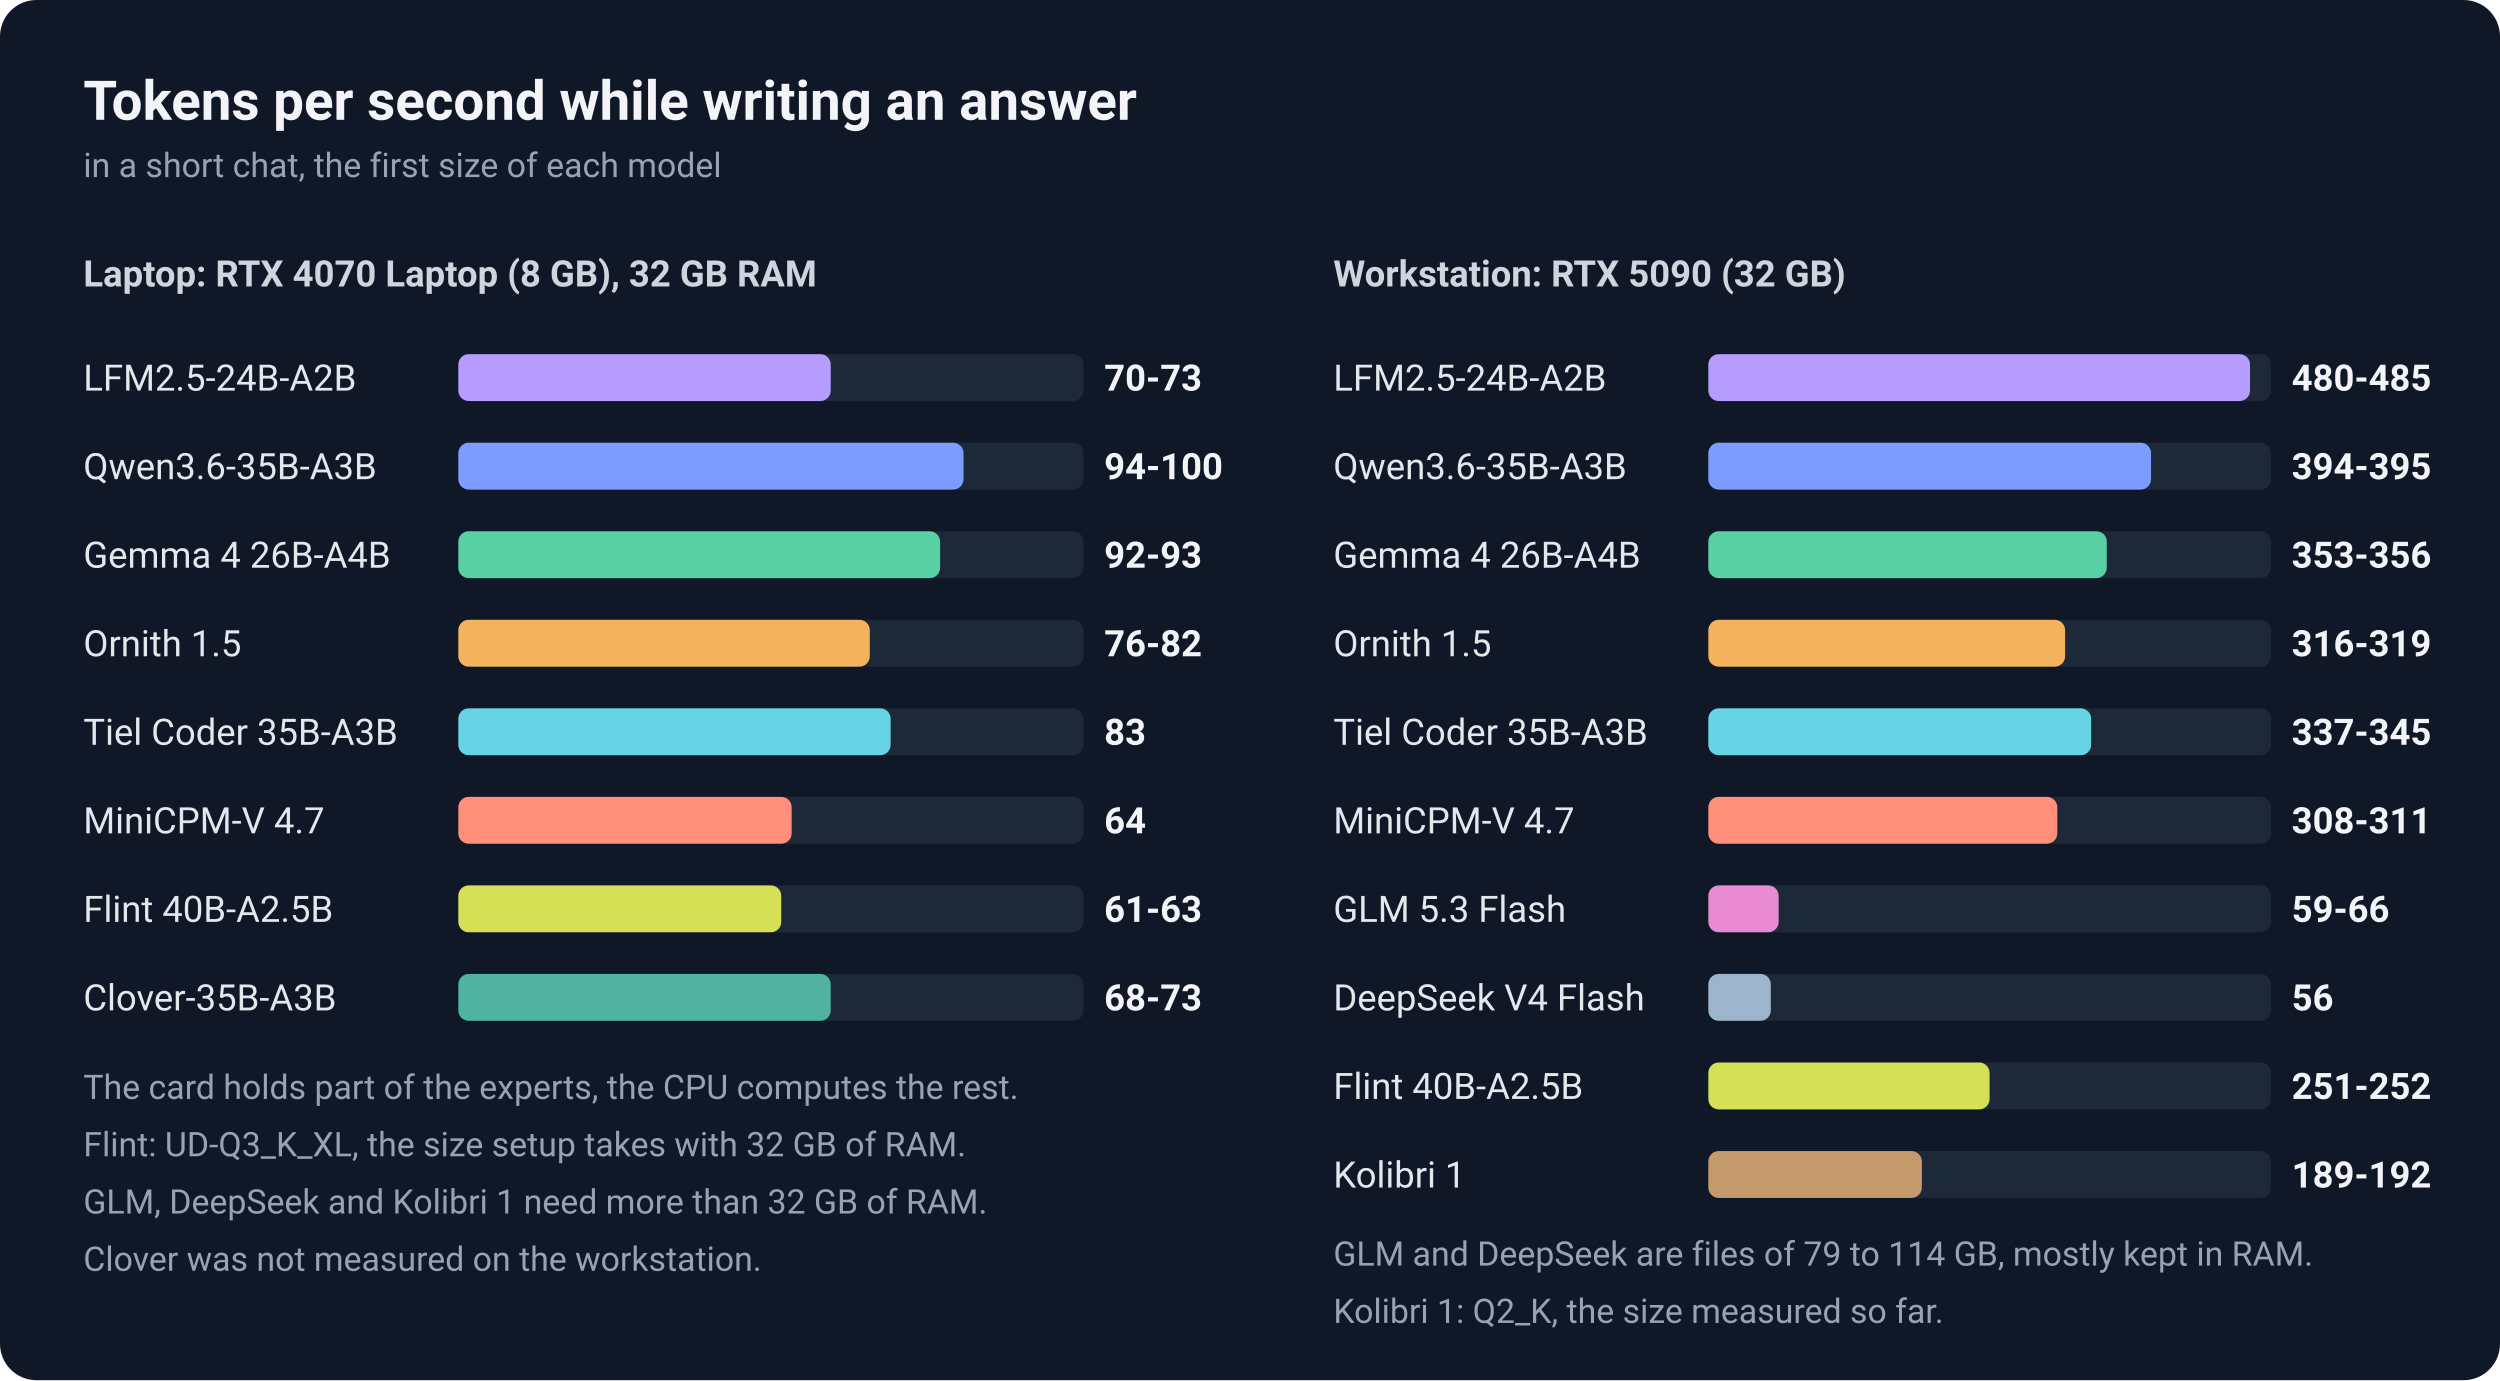
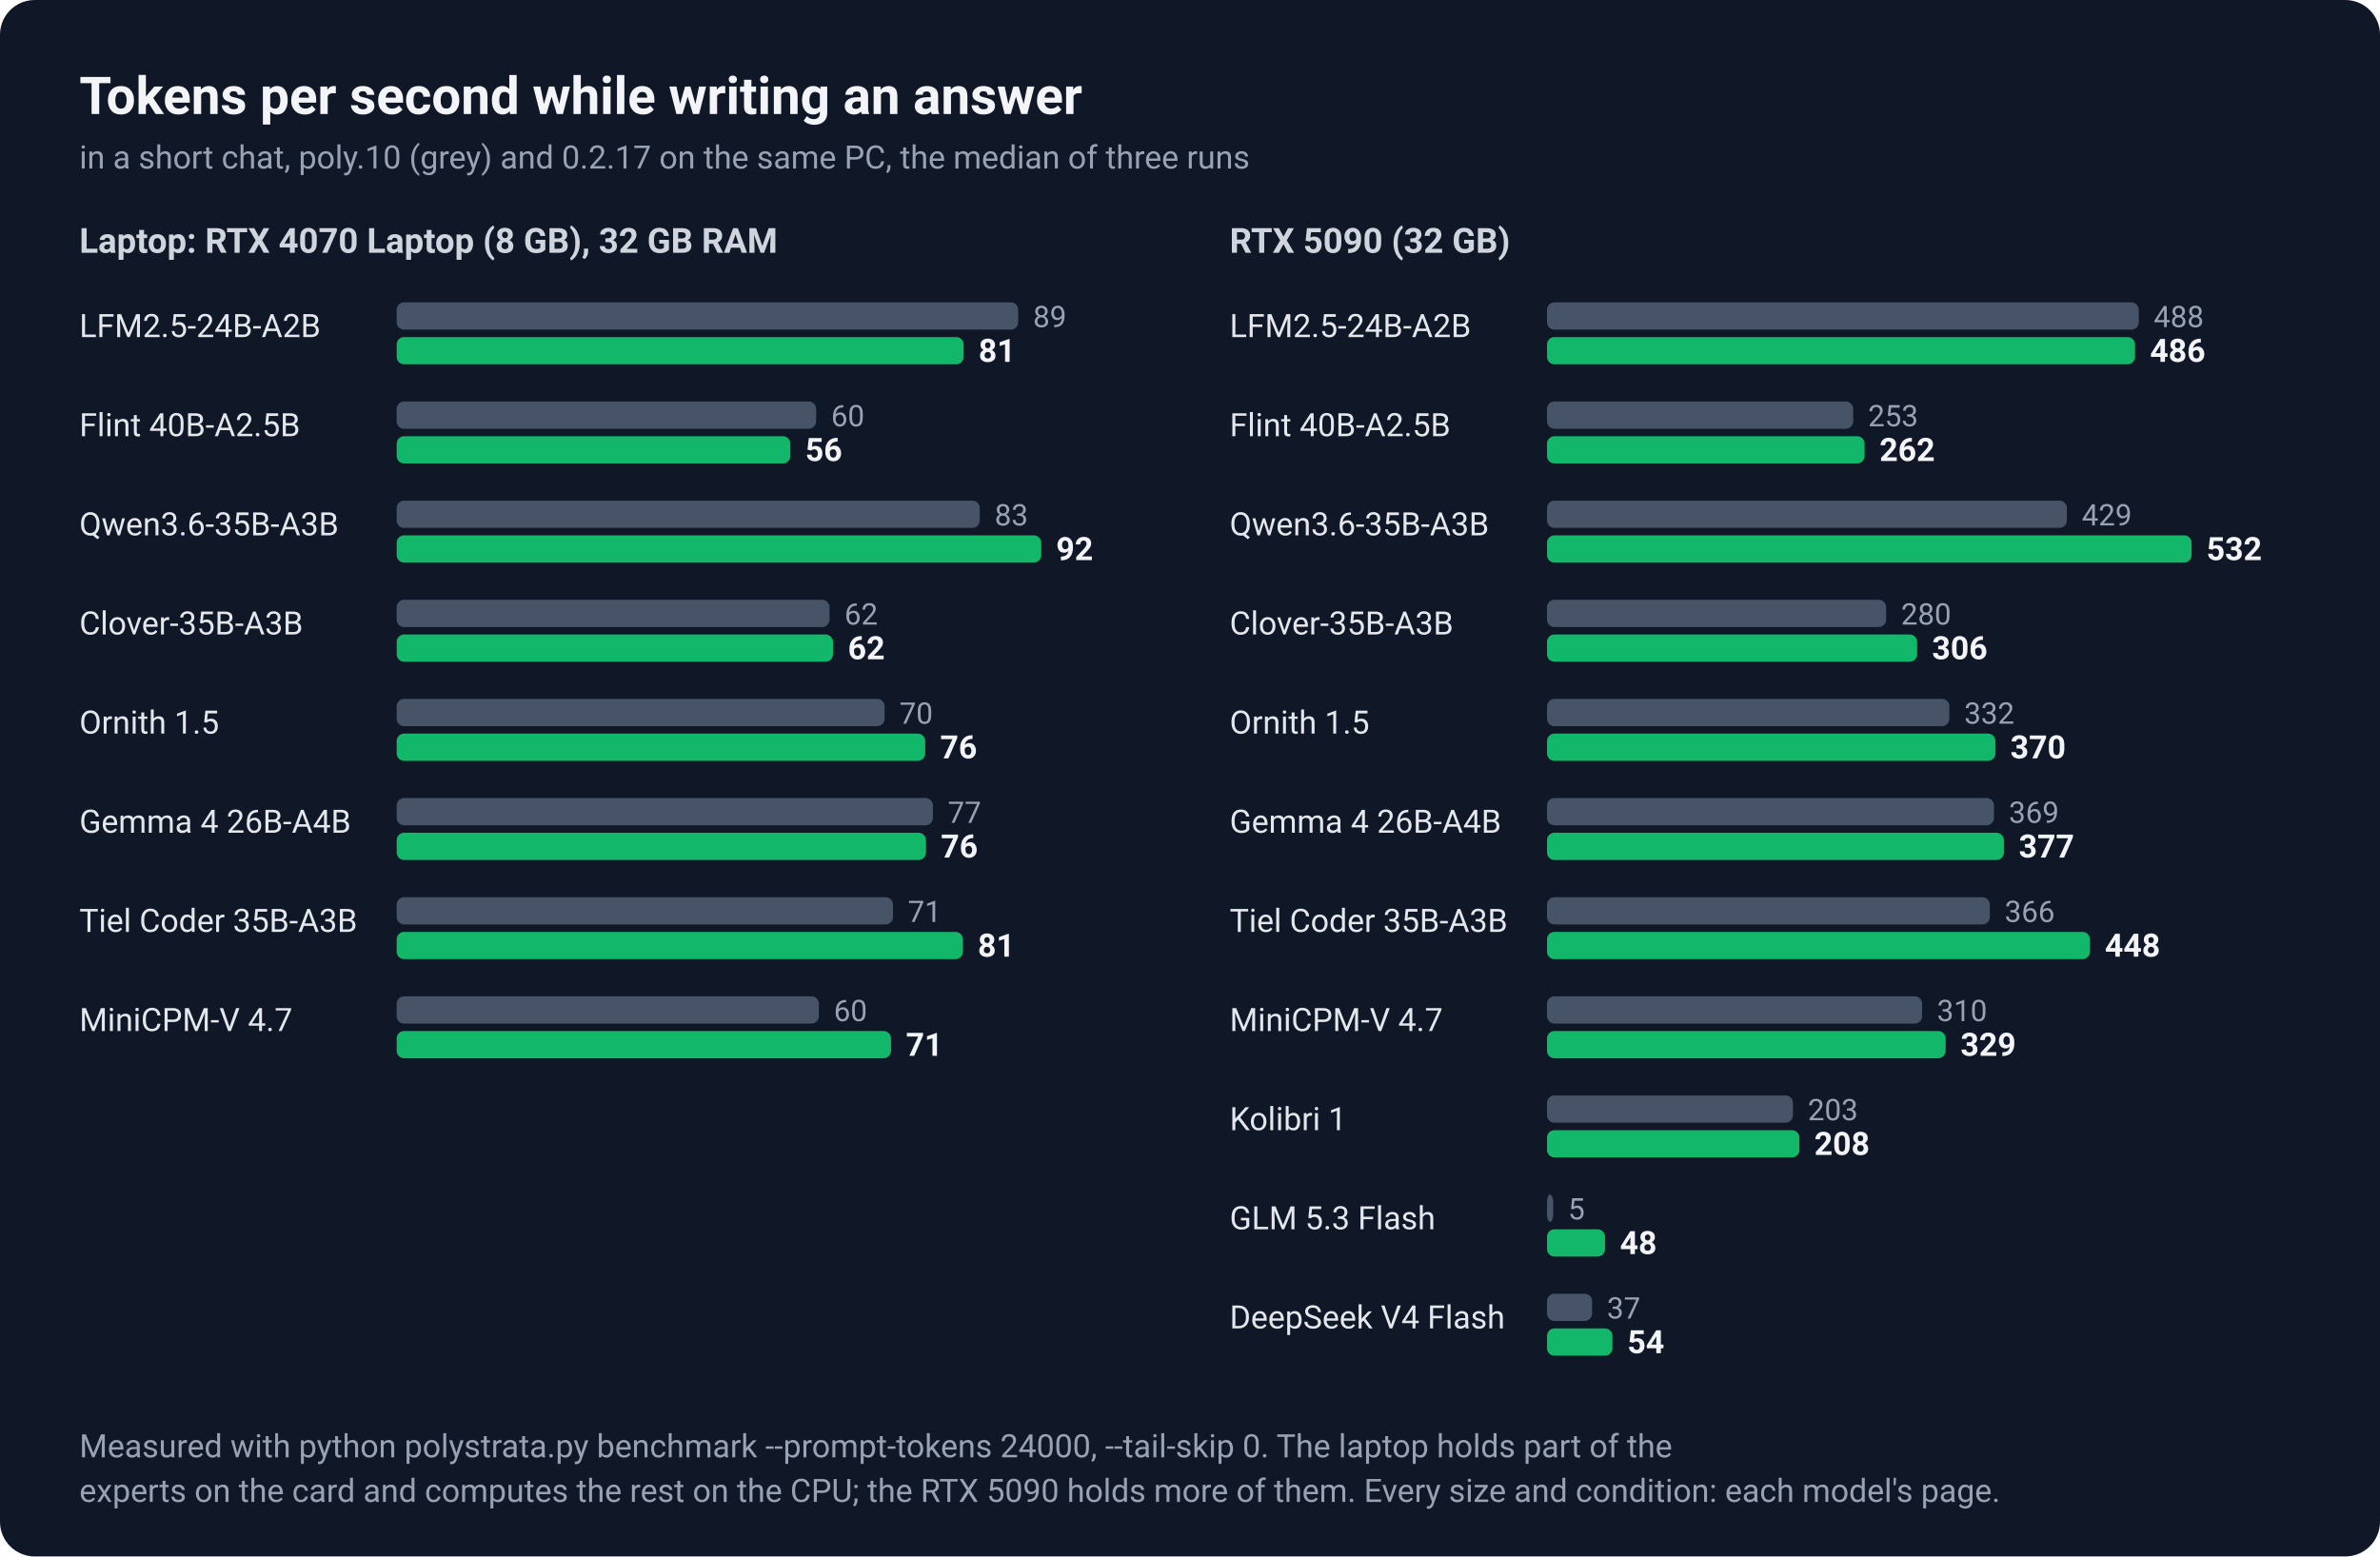
- <svg xmlns="http://www.w3.org/2000/svg" viewBox="0 0 960 530" width="960" height="530" role="img" aria-label="Writing speed in tokens per second. Laptop with an 8 GB card: LFM2.5-24B-A2B 70 to 73, Qwen3.6-35B-A3B 94 to 100, Gemma 4 26B-A4B 92 to 93, Ornith 1.5 76 to 82, Tiel Coder 35B-A3B 83, MiniCPM-V 4.7 64, Flint 40B-A2.5B 61 to 63 (UD-Q3_K_XL, the size setup takes there), Clover-35B-A3B-Preview 68 to 73. Workstation with a 32 GB card: LFM2.5-24B-A2B 480 to 485, Qwen3.6-35B-A3B 394 to 395, Gemma 4 26B-A4B 353 to 356, Ornith 1.5 316 to 319, Tiel Coder 35B-A3B 337 to 345, MiniCPM-V 4.7 308 to 311, GLM 5.3 Flash 59 to 66, DeepSeek V4 Flash 56, Flint 40B-A2.5B 251 to 252, Kolibri 1 189 to 192 (Q2_K). GLM, DeepSeek and Kolibri 1 need more than the laptop's 32 GB of RAM; Clover was not measured on the workstation.">
+ <svg xmlns="http://www.w3.org/2000/svg" viewBox="0 0 960 628" width="960" height="628" role="img" aria-label="Tokens per second while writing an answer, poly.10 then 0.2.17. Laptop: RTX 4070 Laptop (8 GB), 32 GB RAM: LFM2.5-24B-A2B 89 to 81, Flint 40B-A2.5B 60 to 56, Qwen3.6-35B-A3B 83 to 92, Clover-35B-A3B 62 to 62, Ornith 1.5 70 to 76, Gemma 4 26B-A4B 77 to 76, Tiel Coder 35B-A3B 71 to 81, MiniCPM-V 4.7 60 to 71. RTX 5090 (32 GB): LFM2.5-24B-A2B 488 to 486, Flint 40B-A2.5B 253 to 262, Qwen3.6-35B-A3B 429 to 532, Clover-35B-A3B 280 to 306, Ornith 1.5 332 to 370, Gemma 4 26B-A4B 369 to 377, Tiel Coder 35B-A3B 366 to 448, MiniCPM-V 4.7 310 to 329, Kolibri 1 203 to 208, GLM 5.3 Flash 5 to 48, DeepSeek V4 Flash 37 to 54">
  <style>
text{font-family:system-ui,-apple-system,"Segoe UI",Roboto,"Helvetica Neue",Arial,sans-serif}
.h{font-size:21px;font-weight:700;fill:#f2f4f7}
.s{font-size:13px;fill:#98a2b3}
.p{font-size:14px;font-weight:600;fill:#d0d5dd}
- .m{font-size:14px;fill:#e4e7ec}
- .v{font-size:14px;font-weight:700;fill:#f2f4f7}
- .t{fill:#1d2939}
+ .m{font-size:13px;fill:#e4e7ec}
+ .o{font-size:12px;fill:#98a2b3}
+ .v{font-size:13px;font-weight:700;fill:#f2f4f7}
</style>
-   <rect width="960" height="530" rx="14" fill="#101828" />
+   <rect width="960" height="628" rx="14" fill="#101828" />
  <text x="32" y="46" class="h">Tokens per second while writing an answer</text>
-   <text x="32" y="68" class="s">in a short chat, the first size of each model</text>
-   <text x="32" y="110" class="p">Laptop: RTX 4070 Laptop (8 GB), 32 GB RAM</text>
-   <text x="32" y="150" class="m">LFM2.5-24B-A2B</text>
-   <rect x="176" y="136" width="240" height="18" rx="4" class="t" />
-   <rect x="176" y="136" width="143" height="18" rx="4" fill="#b79cff" />
-   <text x="424" y="150" class="v">70-73</text>
-   <text x="32" y="184" class="m">Qwen3.6-35B-A3B</text>
-   <rect x="176" y="170" width="240" height="18" rx="4" class="t" />
-   <rect x="176" y="170" width="194" height="18" rx="4" fill="#7c9cff" />
-   <text x="424" y="184" class="v">94-100</text>
-   <text x="32" y="218" class="m">Gemma 4 26B-A4B</text>
-   <rect x="176" y="204" width="240" height="18" rx="4" class="t" />
-   <rect x="176" y="204" width="185" height="18" rx="4" fill="#5ad1a4" />
-   <text x="424" y="218" class="v">92-93</text>
-   <text x="32" y="252" class="m">Ornith 1.5</text>
-   <rect x="176" y="238" width="240" height="18" rx="4" class="t" />
-   <rect x="176" y="238" width="158" height="18" rx="4" fill="#f5b25c" />
-   <text x="424" y="252" class="v">76-82</text>
-   <text x="32" y="286" class="m">Tiel Coder 35B-A3B</text>
-   <rect x="176" y="272" width="240" height="18" rx="4" class="t" />
-   <rect x="176" y="272" width="166" height="18" rx="4" fill="#67d4e6" />
-   <text x="424" y="286" class="v">83</text>
-   <text x="32" y="320" class="m">MiniCPM-V 4.7</text>
-   <rect x="176" y="306" width="240" height="18" rx="4" class="t" />
-   <rect x="176" y="306" width="128" height="18" rx="4" fill="#ff8f7a" />
-   <text x="424" y="320" class="v">64</text>
-   <text x="32" y="354" class="m">Flint 40B-A2.5B</text>
-   <rect x="176" y="340" width="240" height="18" rx="4" class="t" />
-   <rect x="176" y="340" width="124" height="18" rx="4" fill="#d4e157" />
-   <text x="424" y="354" class="v">61-63</text>
-   <text x="32" y="388" class="m">Clover-35B-A3B</text>
-   <rect x="176" y="374" width="240" height="18" rx="4" class="t" />
-   <rect x="176" y="374" width="143" height="18" rx="4" fill="#4fb3a0" />
-   <text x="424" y="388" class="v">68-73</text>
-   <text x="32" y="422" class="s">The card holds part of the experts, the CPU computes the rest.</text>
-   <text x="32" y="444" class="s">Flint: UD-Q3_K_XL, the size setup takes with 32 GB of RAM.</text>
-   <text x="32" y="466" class="s">GLM, DeepSeek and Kolibri 1 need more than 32 GB of RAM.</text>
-   <text x="32" y="488" class="s">Clover was not measured on the workstation.</text>
-   <text x="512" y="110" class="p">Workstation: RTX 5090 (32 GB)</text>
-   <text x="512" y="150" class="m">LFM2.5-24B-A2B</text>
-   <rect x="656" y="136" width="216" height="18" rx="4" class="t" />
-   <rect x="656" y="136" width="208" height="18" rx="4" fill="#b79cff" />
-   <text x="880" y="150" class="v">480-485</text>
-   <text x="512" y="184" class="m">Qwen3.6-35B-A3B</text>
-   <rect x="656" y="170" width="216" height="18" rx="4" class="t" />
-   <rect x="656" y="170" width="170" height="18" rx="4" fill="#7c9cff" />
-   <text x="880" y="184" class="v">394-395</text>
-   <text x="512" y="218" class="m">Gemma 4 26B-A4B</text>
-   <rect x="656" y="204" width="216" height="18" rx="4" class="t" />
-   <rect x="656" y="204" width="153" height="18" rx="4" fill="#5ad1a4" />
-   <text x="880" y="218" class="v">353-356</text>
-   <text x="512" y="252" class="m">Ornith 1.5</text>
-   <rect x="656" y="238" width="216" height="18" rx="4" class="t" />
-   <rect x="656" y="238" width="137" height="18" rx="4" fill="#f5b25c" />
-   <text x="880" y="252" class="v">316-319</text>
-   <text x="512" y="286" class="m">Tiel Coder 35B-A3B</text>
-   <rect x="656" y="272" width="216" height="18" rx="4" class="t" />
-   <rect x="656" y="272" width="147" height="18" rx="4" fill="#67d4e6" />
-   <text x="880" y="286" class="v">337-345</text>
-   <text x="512" y="320" class="m">MiniCPM-V 4.7</text>
-   <rect x="656" y="306" width="216" height="18" rx="4" class="t" />
-   <rect x="656" y="306" width="134" height="18" rx="4" fill="#ff8f7a" />
-   <text x="880" y="320" class="v">308-311</text>
-   <text x="512" y="354" class="m">GLM 5.3 Flash</text>
-   <rect x="656" y="340" width="216" height="18" rx="4" class="t" />
-   <rect x="656" y="340" width="27" height="18" rx="4" fill="#e88bd0" />
-   <text x="880" y="354" class="v">59-66</text>
-   <text x="512" y="388" class="m">DeepSeek V4 Flash</text>
-   <rect x="656" y="374" width="216" height="18" rx="4" class="t" />
-   <rect x="656" y="374" width="24" height="18" rx="4" fill="#9db4cc" />
-   <text x="880" y="388" class="v">56</text>
-   <text x="512" y="422" class="m">Flint 40B-A2.5B</text>
-   <rect x="656" y="408" width="216" height="18" rx="4" class="t" />
-   <rect x="656" y="408" width="108" height="18" rx="4" fill="#d4e157" />
-   <text x="880" y="422" class="v">251-252</text>
-   <text x="512" y="456" class="m">Kolibri 1</text>
-   <rect x="656" y="442" width="216" height="18" rx="4" class="t" />
-   <rect x="656" y="442" width="82" height="18" rx="4" fill="#c49a6c" />
-   <text x="880" y="456" class="v">189-192</text>
-   <text x="512" y="486" class="s">GLM and DeepSeek are files of 79 to 114 GB, mostly kept in RAM.</text>
-   <text x="512" y="508" class="s">Kolibri 1: Q2_K, the size measured so far.</text>
+   <text x="32" y="68" class="s">in a short chat, poly.10 (grey) and 0.2.17 on the same PC, the median of three runs</text>
+   <text x="32" y="102" class="p">Laptop: RTX 4070 Laptop (8 GB), 32 GB RAM</text>
+   <text x="32" y="136" class="m">LFM2.5-24B-A2B</text>
+   <rect x="160" y="122" width="250.7" height="11" rx="3" fill="#475467" />
+   <text x="416.7" y="132" class="o">89</text>
+   <rect x="160" y="136" width="228.7" height="11" rx="3" fill="#12b76a" />
+   <text x="394.7" y="146" class="v">81</text>
+   <text x="32" y="176" class="m">Flint 40B-A2.5B</text>
+   <rect x="160" y="162" width="169.2" height="11" rx="3" fill="#475467" />
+   <text x="335.2" y="172" class="o">60</text>
+   <rect x="160" y="176" width="158.8" height="11" rx="3" fill="#12b76a" />
+   <text x="324.8" y="186" class="v">56</text>
+   <text x="32" y="216" class="m">Qwen3.6-35B-A3B</text>
+   <rect x="160" y="202" width="235.2" height="11" rx="3" fill="#475467" />
+   <text x="401.2" y="212" class="o">83</text>
+   <rect x="160" y="216" width="260.0" height="11" rx="3" fill="#12b76a" />
+   <text x="426.0" y="226" class="v">92</text>
+   <text x="32" y="256" class="m">Clover-35B-A3B</text>
+   <rect x="160" y="242" width="174.6" height="11" rx="3" fill="#475467" />
+   <text x="340.6" y="252" class="o">62</text>
+   <rect x="160" y="256" width="176.0" height="11" rx="3" fill="#12b76a" />
+   <text x="342.0" y="266" class="v">62</text>
+   <text x="32" y="296" class="m">Ornith 1.5</text>
+   <rect x="160" y="282" width="196.8" height="11" rx="3" fill="#475467" />
+   <text x="362.8" y="292" class="o">70</text>
+   <rect x="160" y="296" width="213.2" height="11" rx="3" fill="#12b76a" />
+   <text x="379.2" y="306" class="v">76</text>
+   <text x="32" y="336" class="m">Gemma 4 26B-A4B</text>
+   <rect x="160" y="322" width="216.3" height="11" rx="3" fill="#475467" />
+   <text x="382.3" y="332" class="o">77</text>
+   <rect x="160" y="336" width="213.5" height="11" rx="3" fill="#12b76a" />
+   <text x="379.5" y="346" class="v">76</text>
+   <text x="32" y="376" class="m">Tiel Coder 35B-A3B</text>
+   <rect x="160" y="362" width="200.2" height="11" rx="3" fill="#475467" />
+   <text x="366.2" y="372" class="o">71</text>
+   <rect x="160" y="376" width="228.4" height="11" rx="3" fill="#12b76a" />
+   <text x="394.4" y="386" class="v">81</text>
+   <text x="32" y="416" class="m">MiniCPM-V 4.7</text>
+   <rect x="160" y="402" width="170.3" height="11" rx="3" fill="#475467" />
+   <text x="336.3" y="412" class="o">60</text>
+   <rect x="160" y="416" width="199.4" height="11" rx="3" fill="#12b76a" />
+   <text x="365.4" y="426" class="v">71</text>
+   <text x="496" y="102" class="p">RTX 5090 (32 GB)</text>
+   <text x="496" y="136" class="m">LFM2.5-24B-A2B</text>
+   <rect x="624" y="122" width="238.7" height="11" rx="3" fill="#475467" />
+   <text x="868.7" y="132" class="o">488</text>
+   <rect x="624" y="136" width="237.2" height="11" rx="3" fill="#12b76a" />
+   <text x="867.2" y="146" class="v">486</text>
+   <text x="496" y="176" class="m">Flint 40B-A2.5B</text>
+   <rect x="624" y="162" width="123.5" height="11" rx="3" fill="#475467" />
+   <text x="753.5" y="172" class="o">253</text>
+   <rect x="624" y="176" width="128.1" height="11" rx="3" fill="#12b76a" />
+   <text x="758.1" y="186" class="v">262</text>
+   <text x="496" y="216" class="m">Qwen3.6-35B-A3B</text>
+   <rect x="624" y="202" width="209.7" height="11" rx="3" fill="#475467" />
+   <text x="839.7" y="212" class="o">429</text>
+   <rect x="624" y="216" width="260.0" height="11" rx="3" fill="#12b76a" />
+   <text x="890.0" y="226" class="v">532</text>
+   <text x="496" y="256" class="m">Clover-35B-A3B</text>
+   <rect x="624" y="242" width="136.8" height="11" rx="3" fill="#475467" />
+   <text x="766.8" y="252" class="o">280</text>
+   <rect x="624" y="256" width="149.3" height="11" rx="3" fill="#12b76a" />
+   <text x="779.3" y="266" class="v">306</text>
+   <text x="496" y="296" class="m">Ornith 1.5</text>
+   <rect x="624" y="282" width="162.3" height="11" rx="3" fill="#475467" />
+   <text x="792.3" y="292" class="o">332</text>
+   <rect x="624" y="296" width="180.9" height="11" rx="3" fill="#12b76a" />
+   <text x="810.9" y="306" class="v">370</text>
+   <text x="496" y="336" class="m">Gemma 4 26B-A4B</text>
+   <rect x="624" y="322" width="180.3" height="11" rx="3" fill="#475467" />
+   <text x="810.3" y="332" class="o">369</text>
+   <rect x="624" y="336" width="184.3" height="11" rx="3" fill="#12b76a" />
+   <text x="814.3" y="346" class="v">377</text>
+   <text x="496" y="376" class="m">Tiel Coder 35B-A3B</text>
+   <rect x="624" y="362" width="178.6" height="11" rx="3" fill="#475467" />
+   <text x="808.6" y="372" class="o">366</text>
+   <rect x="624" y="376" width="219.0" height="11" rx="3" fill="#12b76a" />
+   <text x="849.0" y="386" class="v">448</text>
+   <text x="496" y="416" class="m">MiniCPM-V 4.7</text>
+   <rect x="624" y="402" width="151.3" height="11" rx="3" fill="#475467" />
+   <text x="781.3" y="412" class="o">310</text>
+   <rect x="624" y="416" width="160.8" height="11" rx="3" fill="#12b76a" />
+   <text x="790.8" y="426" class="v">329</text>
+   <text x="496" y="456" class="m">Kolibri 1</text>
+   <rect x="624" y="442" width="99.2" height="11" rx="3" fill="#475467" />
+   <text x="729.2" y="452" class="o">203</text>
+   <rect x="624" y="456" width="101.8" height="11" rx="3" fill="#12b76a" />
+   <text x="731.8" y="466" class="v">208</text>
+   <text x="496" y="496" class="m">GLM 5.3 Flash</text>
+   <rect x="624" y="482" width="2.5" height="11" rx="3" fill="#475467" />
+   <text x="632.5" y="492" class="o">5</text>
+   <rect x="624" y="496" width="23.4" height="11" rx="3" fill="#12b76a" />
+   <text x="653.4" y="506" class="v">48</text>
+   <text x="496" y="536" class="m">DeepSeek V4 Flash</text>
+   <rect x="624" y="522" width="18.2" height="11" rx="3" fill="#475467" />
+   <text x="648.2" y="532" class="o">37</text>
+   <rect x="624" y="536" width="26.4" height="11" rx="3" fill="#12b76a" />
+   <text x="656.4" y="546" class="v">54</text>
+   <text x="32" y="588" class="s">Measured with python polystrata.py benchmark --prompt-tokens 24000, --tail-skip 0. The laptop holds part of the</text>
+   <text x="32" y="606" class="s">experts on the card and computes the rest on the CPU; the RTX 5090 holds more of them. Every size and condition: each model's page.</text>
</svg>
